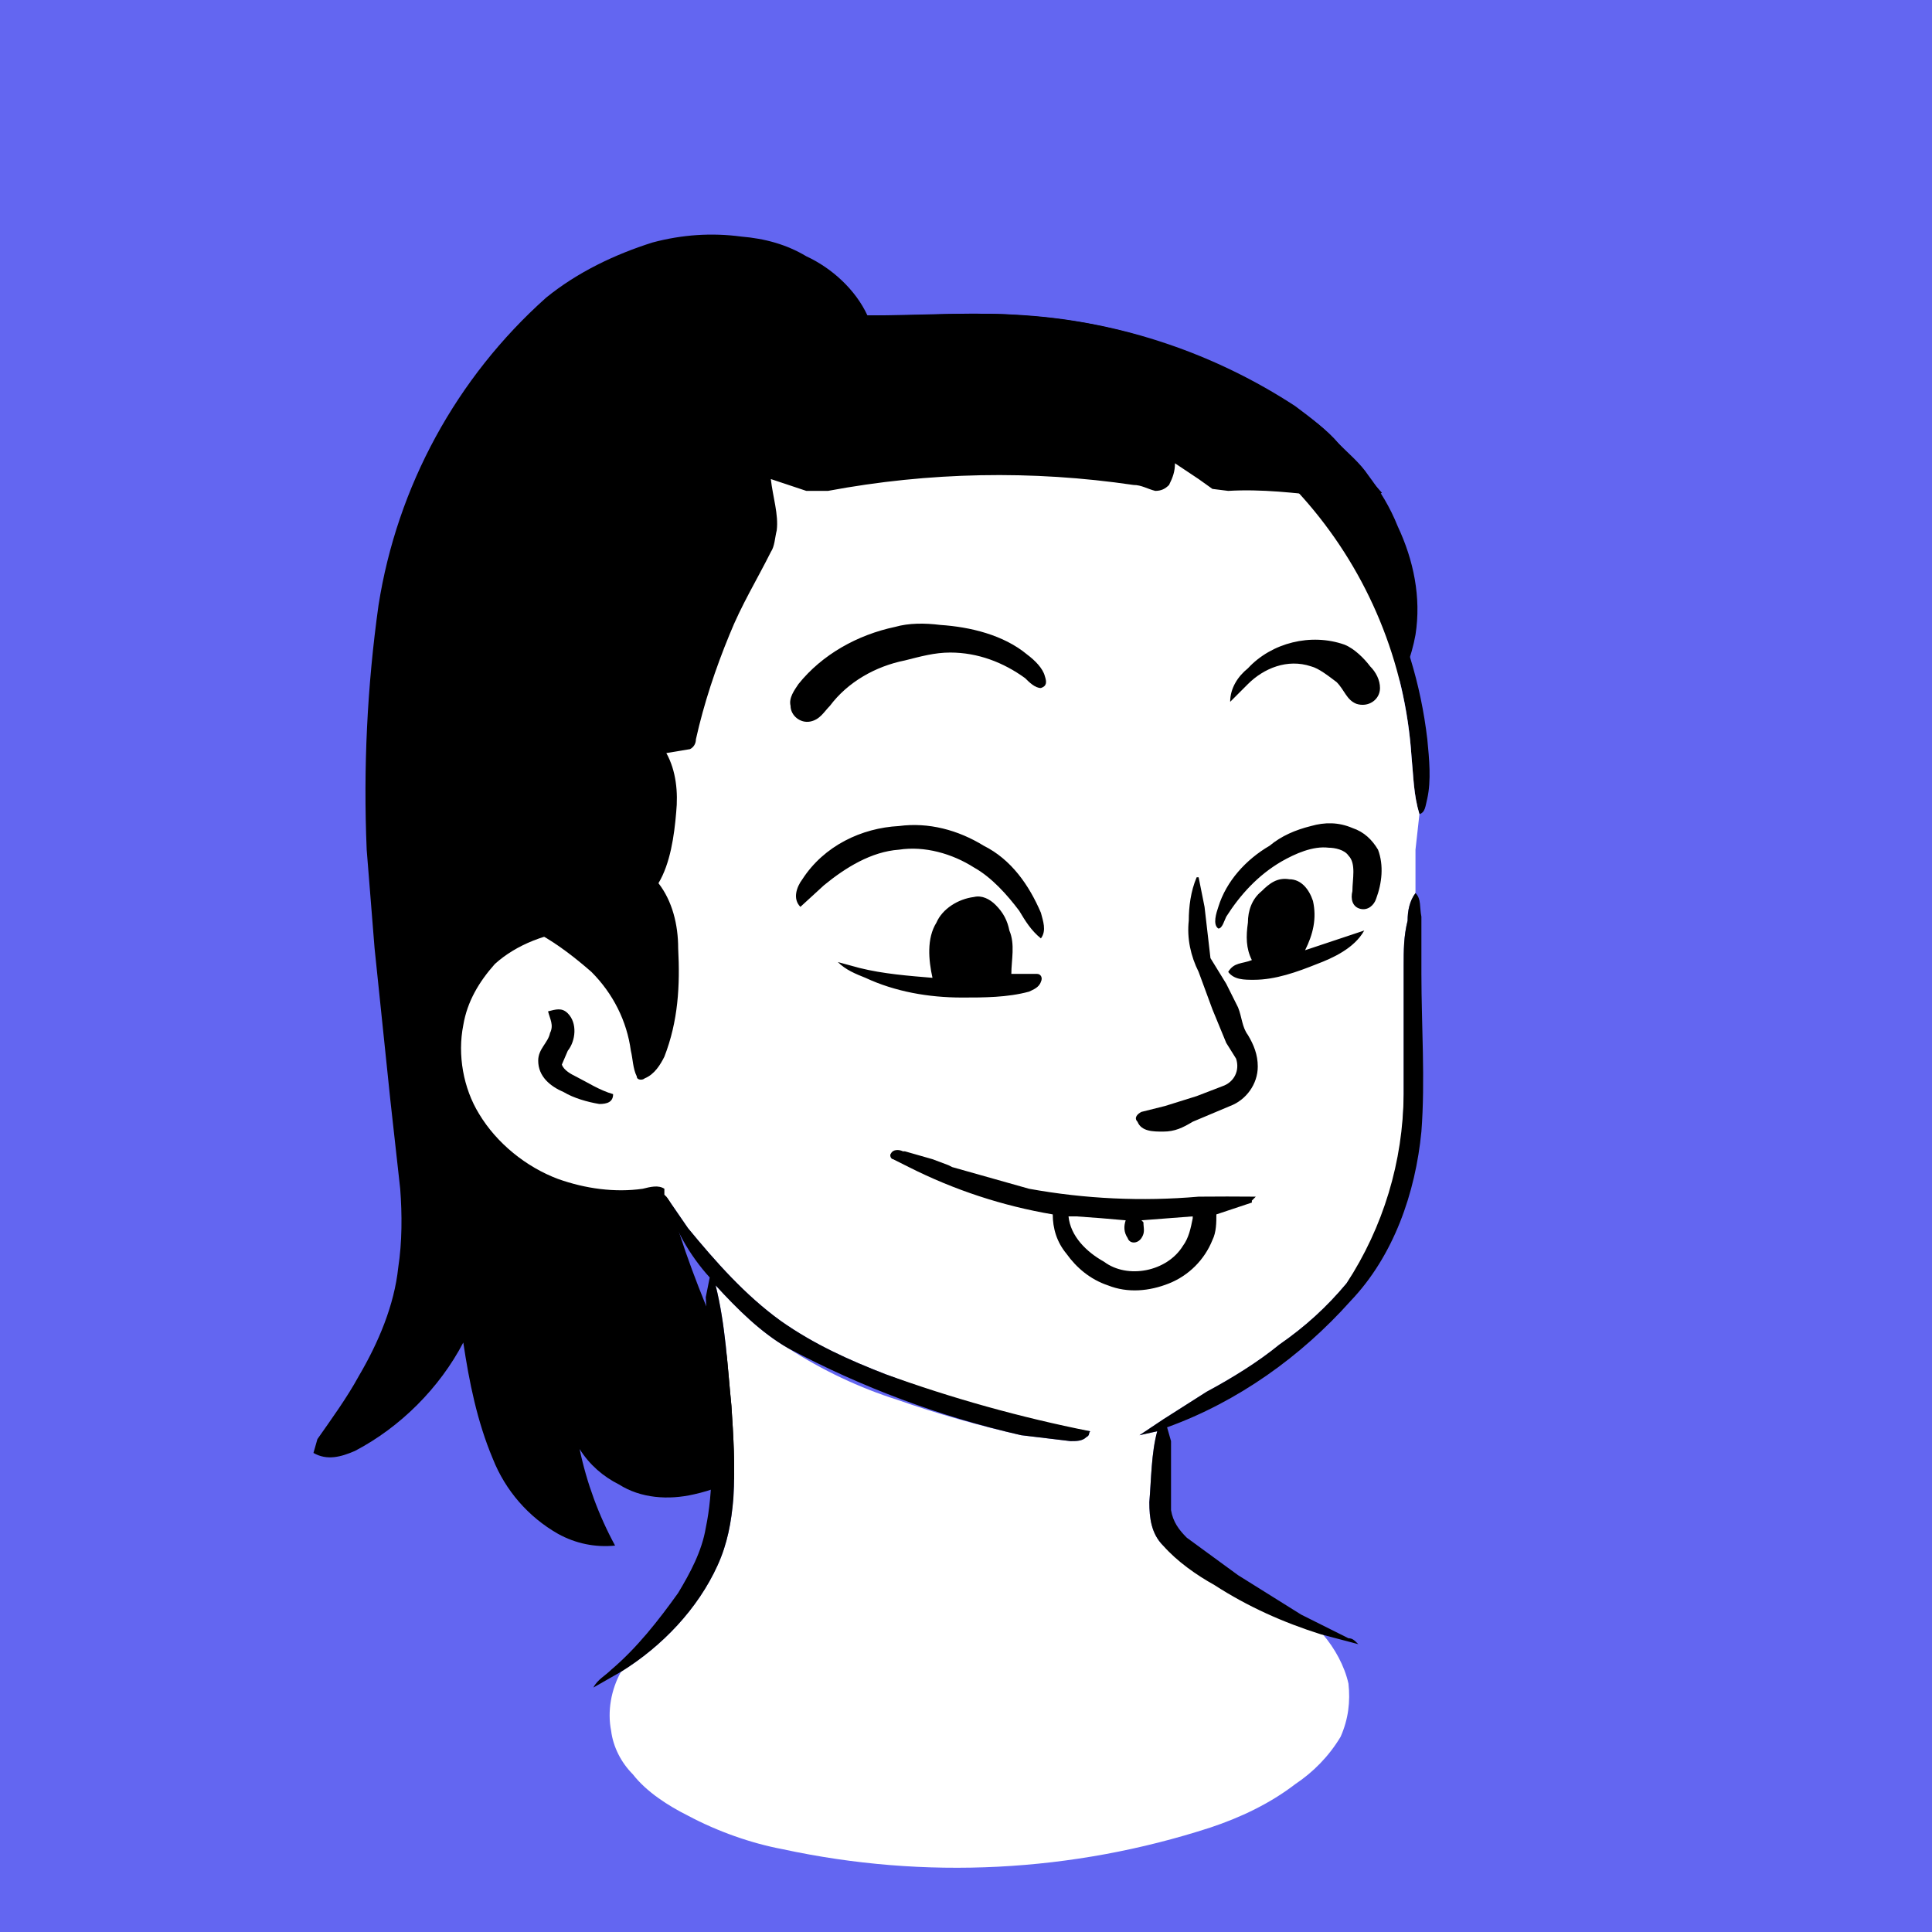
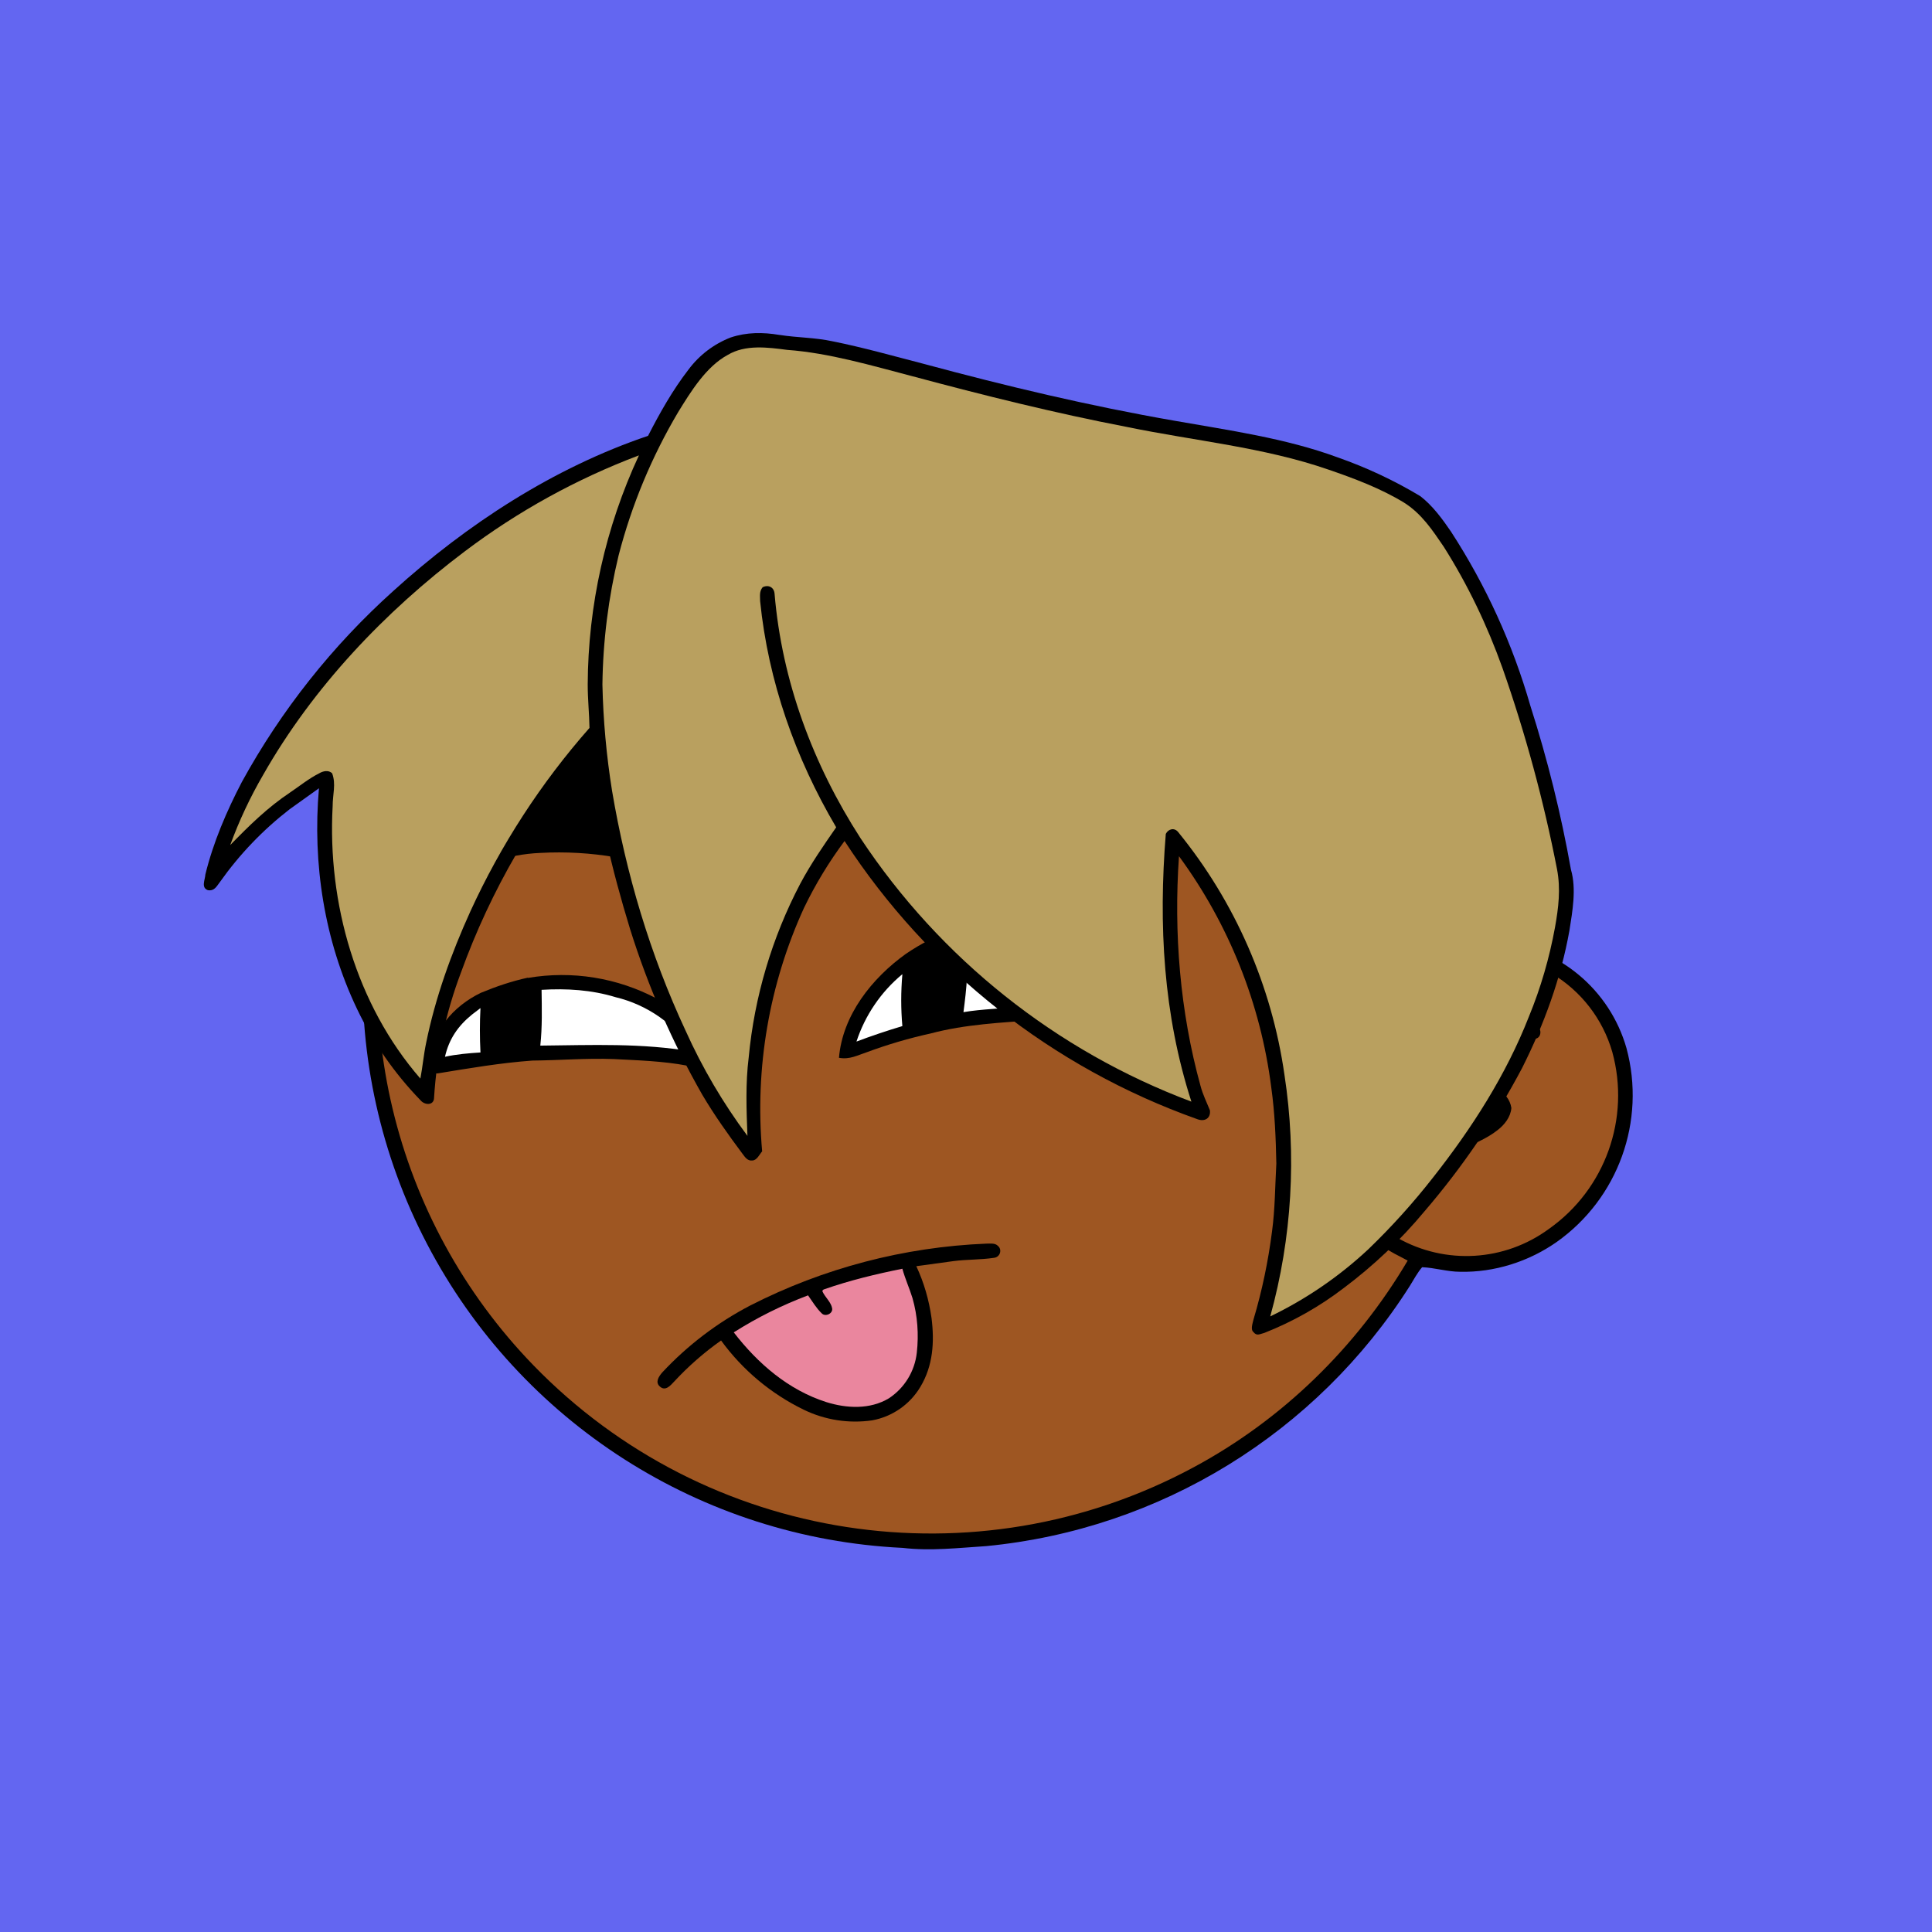
- <svg xmlns="http://www.w3.org/2000/svg" viewBox="0 0 980 980" fill="none" shape-rendering="auto">
+ <svg xmlns="http://www.w3.org/2000/svg" viewBox="0 0 762 762" fill="none" shape-rendering="auto">
  <mask id="viewboxMask">
-     <rect width="980" height="980" rx="0" ry="0" x="0" y="0" fill="#fff" />
+     <rect width="762" height="762" rx="0" ry="0" x="0" y="0" fill="#fff" />
  </mask>
  <g mask="url(#viewboxMask)">
-     <rect fill="#6366f1" width="980" height="980" x="0" y="0" />
-     <g transform="translate(10 -60)">
-       <path d="M366 180c12 1 23 4 33 10 13 6 25 17 31 30 27 0 54-2 81 0a287 287 0 0 1 136 46c8 6 16 12 22 19 5 5 11 10 15 16 6 8 11 16 15 26 8 17 12 36 9 55-2 11-6 22-13 30-3 4-9 5-12 1-7-8-13-19-19-28-14-26-27-51-42-76l-16-1c-3 0-5-2-8-5l-11-8c-1 4-2 8-5 11-1 2-4 3-6 3-4-1-7-3-11-3a344 344 0 0 0-103-4 550 550 0 0 0-63 7l-18-6c1 8 4 17 3 26-1 4 0 7-2 10l-13 23-11 24c-6 16-11 32-14 48-1 2-2 5-4 6l-12 2c5 8 5 18 5 28-1 13-2 27-9 38 7 10 10 21 10 33 2 19 0 39-8 56l-7 10c2 23 6 47 13 70 7 24 17 48 27 71l17 36c1 3 3 7 1 10-2 6-6 10-11 14-7 5-15 8-24 10-13 3-27 2-38-5-8-4-15-10-20-18a180 180 0 0 0 18 49c-10 1-20-1-29-6a76 76 0 0 1-33-38c-8-19-12-39-15-59-12 23-32 43-55 55-7 3-14 5-21 1l2-7c7-10 15-21 21-32 10-17 18-36 20-55 2-13 2-27 1-40l-5-45-8-77-4-50a685 685 0 0 1 6-124 264 264 0 0 1 85-156c16-13 35-22 54-28 15-4 30-5 45-3Z" fill="#000000" />
-       <path d="M495 231a231 231 0 0 1 219 204c1 10 2 21 0 30-1 4-1 7-4 8-3-10-3-19-4-29a220 220 0 0 0-239-205c-42 4-83 19-117 44l-17 13a221 221 0 0 0-78 164c0 23 7 43 15 64h17c3 1 4 4 2 6l-6 2c-15 1-31 7-42 17-8 9-14 19-16 31-3 15 0 32 8 45 9 15 24 27 40 33 14 5 29 7 43 5 4-1 8-2 11 0v3c-5 5-11 6-18 7-16 3-33-1-47-8a86 86 0 0 1-47-58c-4-18-1-37 9-53 8-12 20-21 34-26-7-14-10-28-12-43-2-18-2-35 0-53 1-13 4-25 8-38a227 227 0 0 1 99-122c41-28 92-43 142-41Z" fill="#000" />
-       <path d="M535 244a220 220 0 0 1 171 200c1 10 1 19 4 29l-2 18v22c-3 4-4 9-4 14-2 8-2 15-2 23v65c0 21-3 42-11 61-4 13-10 24-18 35-10 12-21 22-34 31-11 9-24 17-37 24l-22 14-12 8 9-2c-3 11-3 24-4 36 0 8 1 16 7 22a235 235 0 0 0 81 45c6 7 11 16 13 25 1 9 0 18-4 27-6 10-14 18-23 24-13 10-28 17-43 22a417 417 0 0 1-217 11c-16-3-33-9-48-17-10-5-21-12-28-21-6-6-10-14-11-22-2-10 0-21 5-30 21-13 39-32 49-54 5-11 7-22 8-34 1-16 0-32-1-47-2-20-3-41-8-61 11 12 23 24 37 32 17 11 36 20 55 26 20 7 41 13 63 18l25 3c3 0 6 0 8-2 2-1 1-2 2-3l-17-2c-29-7-58-16-87-27-18-7-36-15-53-27-18-13-33-30-47-47l-11-16-1-1v-3c-3-2-7-1-11 0-14 2-29 0-43-5-16-6-31-18-40-33-8-13-11-30-8-45 2-12 8-22 16-31 11-10 27-16 42-17l6-2c2-2 1-5-2-6h-17c-8-21-15-41-15-64-1-14 2-27 5-41a221 221 0 0 1 73-123l17-13a230 230 0 0 1 185-39Z" fill="#ffffff" />
-       <path d="M708 513c3 3 2 7 3 12v29c0 26 2 54 0 80-3 31-14 63-36 86-25 28-57 51-93 64l2 7v35c1 6 4 10 8 14l26 19 32 20 24 12c2 0 3 1 5 3l-19-5c-19-6-37-14-54-25-9-5-19-12-26-20-6-6-7-14-7-22 1-12 1-25 4-36l-9 2 12-8 22-14c13-7 26-15 37-24 13-9 24-19 34-31a178 178 0 0 0 29-96v-65c0-8 0-15 2-23 0-5 1-10 4-14ZM278 574c5 5 4 14 0 19l-3 7c1 3 5 5 7 6 6 3 12 7 19 9 0 4-3 5-7 5-6-1-13-3-18-6-7-3-13-8-13-16 0-6 5-9 6-14 2-4 0-7-1-11 4-1 7-2 10 1ZM328 667l11 16c14 17 29 34 47 47 17 12 35 20 53 27a714 714 0 0 0 104 29c-1 1 0 2-2 3-2 2-5 2-8 2l-25-3a478 478 0 0 1-118-44c-14-8-26-20-37-32 5 20 6 41 8 61 1 15 2 31 1 47-1 12-3 23-8 34-10 22-28 41-49 54l-14 8c2-4 6-6 9-9 13-11 24-25 34-39 6-10 12-21 14-33 4-19 3-39 3-58l-3-59 2-10c-10-11-19-26-22-41Z" fill="#000" />
-       <g fill="#000000">
-         <path d="M446 479c15-2 30 2 43 10 14 7 23 20 29 34 1 4 3 9 0 13-5-4-8-9-11-14-6-8-14-17-23-22-11-7-25-11-38-9-14 1-27 9-38 18l-12 11c-4-4-2-10 1-14 11-17 30-26 49-27ZM676 480c6 2 10 6 13 11 3 8 2 17-1 25-1 3-4 6-8 5s-5-5-4-9c0-6 2-14-2-18-2-3-7-4-10-4-8-1-17 3-24 7-12 7-21 17-28 28-1 2-2 6-4 6-3-2-1-8 0-11 4-13 14-24 26-31 6-5 13-8 21-10 7-2 14-2 21 1Z" />
-         <path d="M644 506c6 0 10 5 12 11 2 9 0 17-4 25l30-10c-5 9-16 14-24 17-10 4-21 8-32 8-5 0-10 0-13-4 3-5 7-4 12-6-3-6-3-12-2-19 0-6 2-12 7-16 4-4 8-7 14-6ZM484 515c4-1 8 1 11 4 4 4 6 8 7 13 3 7 1 15 1 22h13c2 0 3 2 2 4-1 3-4 4-6 5-11 3-23 3-34 3-17 0-34-3-49-10-5-2-10-4-14-8l11 3c12 3 25 4 37 5-2-9-3-20 2-28 3-7 11-12 19-13Z" />
+     <rect fill="#6366f1" width="762" height="762" x="0" y="0" />
+     <path d="M396 164.8a224.8 224.8 0 0 1 104.8 42.4c6.2 4.9 12.5 9.4 18 15a225.4 225.4 0 0 1 71.8 149 58.5 58.5 0 0 1 50.9 42.2 71 71 0 0 1-27.6 76.5c-11 7.7-24.5 12-38 11.7-5 0-10-1.6-15-1.8-1.9 2.2-3.3 4.9-4.8 7.3A223.3 223.3 0 0 1 389 609.8c-11 .7-21.9 2-33 .7a223.7 223.7 0 0 1-178.8-342.3A223.4 223.4 0 0 1 352 163.5c14.6-1.4 29.4-.3 44 1.3Z" fill="#000" />
+     <path fill-rule="evenodd" clip-rule="evenodd" d="M498.8 213.2A216 216 0 0 0 363 169c-13-.2-26.2 1.6-39 4a218 218 0 0 0-113.6 365.5 218.5 218.5 0 0 0 260.4 40.2c35-18.8 64.2-47.3 84.4-81.5l-3-1.6c-2.8-1.4-5.7-3-8-5-2.2-2-.3-5.8 2.7-4.7 1.5.7 3 1.6 4.4 2.4a55 55 0 0 0 59.6-3.6 64.5 64.5 0 0 0 25-69.8 53.1 53.1 0 0 0-24-31 52.6 52.6 0 0 0-47-2.8c-1.6.8-3.4 1.5-5 1.3-2.5-.2-2.8-4.2-.6-5.2 8-4 16.5-5.6 25.4-6.4a217 217 0 0 0-72-146.4c-4.4-4-8.7-8.1-13.9-11.3Zm107.6 196.2c2-1.2 1.3-5.1-1.4-5-2 0-4.2.8-6.2 1.6l-1.4.4a95.1 95.1 0 0 0-25.5 12.4c-2.2 2-2.2 4.4.1 6.2a92 92 0 0 0 5.2 2.8 36 36 0 0 1 13 9.2c-.2 1.9-2 3.4-3.4 4.5l-.2.2c-3.9 3-8.8 5-13.6 7-2.5 1-4.9 2-7.1 3.1-1.7.8-2.6 2.2-1.6 3.9 1 2 3.2 1.1 5 .5l.6-.2 5.4-2.3c5.4-2.3 11-4.5 15.4-8 2.7-2.1 5.1-5.1 5.4-8.7-.5-3.4-2.7-5.7-5.3-7.8a83 83 0 0 0-11.6-7.2l-1.1-.6c5.4-3 10.8-5.6 16.6-7.7l5-1.7a52 52 0 0 0 6.7-2.6Z" fill="#9e5622" />
+     <g transform="translate(-161 -83)">
+       <path d="M559 444.5c11.4-.7 22.5 0 33.2 4.3a45.7 45.7 0 0 1 26.2 23.8c1.4 3.3 3.1 7.5 2.2 11.1-3 3.2-8.5 1-12.5 1-12.7-.6-25.5-.4-38 .6-14 1-28.5 1.7-42 5.3a188 188 0 0 0-25.2 7.4c-3.7 1.2-6.8 3-11 2.2 1.4-16.8 13-31.4 26.4-41a87.3 87.3 0 0 1 40.7-14.7Z" fill="#000" />
+       <path d="M573 450.2a54 54 0 0 1 31.9 13c4.9 4.5 8.3 10.3 10.1 16.7-16.7-2.2-34.3-.9-51 0-7.7 1-15.4 1-23 2.3 1.2-9.2 2.2-18.4 1-27.7 10-3.6 20.3-5.5 31-4.3Z" fill="#fff" />
+       <path d="M369.2 468.7a79.8 79.8 0 0 1 50.9 8.2c8.7 4.8 16.9 12 20.6 21.5.7 2 1.6 4.5-.7 6-2.7 0-5.4-.7-8-1.1-9.4-1.8-19.4-2.1-29-2.6-10.7-.4-21.3.5-32 .6-12.5.9-24.8 3-37 5-2.5.6-3.2-2.4-3.2-4.2.2-12.4 9.1-22.3 19.8-27.5 6-2.5 12.2-4.6 18.6-6Z" fill="#000" />
+       <path d="M516.9 467.3c-.6 7-.6 13.5 0 20.4a278 278 0 0 0-18.1 6.1 58 58 0 0 1 18-26.5ZM374.6 473.4c9.9-.6 19.7 0 29.2 2.9a50.8 50.8 0 0 1 30.6 21.5c-20.2-3.5-40-2.6-60.3-2.4.8-7.4.6-14.7.5-22ZM350.5 480.6c-.3 5.8-.3 11.6 0 17.5-4.7.3-9.4.7-14 1.7 1.6-7 5.1-12.1 10.6-16.6l3.4-2.6Z" fill="#fff" />
+     </g>
+     <g transform="translate(-161 -83)">
+       <path d="M582.3 370.7c14 7 27.8 17.3 36.6 30.5a3 3 0 0 1-4.3 4.2A104.4 104.4 0 0 0 482 425c-1.6 2-4 3.6-6.2 1.2-1.7-2.6-2.3-6-3.3-9-2 4.8-3.9 9.6-6.2 14.1-1.6 3.2-6 1.1-7-1.4-3.1-6.9-6.3-13.8-9-20.8v17c-.2 2 .2 4.3-2.2 5.1-2 .3-4.3-1-5.3-2.9-3.2-5.8-6.2-11.9-9.4-17.8 1 5.5 2.6 11 3 16.6.2 2-2.2 3.4-4 2.3a132.6 132.6 0 0 0-58.3-10 65.3 65.3 0 0 0-36 12.6c-3 2.4-5.2 5.5-8 8.2-1.6.7-3.2-.3-4.9-.7.1-1.9.2-3.7.8-5.6a86.6 86.6 0 0 1 40-50c13.5-7.4 30.1-9 44.6-3.4a57.4 57.4 0 0 1 27.6 24c2.4-2.9 4.3-6 6.8-8.8 1.6-1.5 4.6-1.5 5.6.8 2.6 5.1 4.7 10.5 7 15.7L462 390c.4-1.5.6-3.2 1.6-4.5 1.7-1.2 3-.2 4.7.1l.8 2.6c2-4.8 4.7-9.1 8.4-12.8A62.1 62.1 0 0 1 512 359c23.9-3.6 48.9 1.2 70.4 11.8Z" fill="#000" />
+     </g>
+     <g transform="translate(-161 -83)">
+       <path d="M550 573.5c1.5 0 3.5-.3 4.6.9 1.8 1.5.8 4.5-1.6 4.7-5.3.8-10.7.6-16 1.3l-14.6 2c3 6.4 5 13.3 6 20.4 1.2 9.5.6 18.9-4.4 27.2a28 28 0 0 1-19 13.2 46.5 46.5 0 0 1-27-4.2 87.8 87.8 0 0 1-32.6-27.3 118 118 0 0 0-18.5 16.2c-1.5 1.6-3.5 4-5.7 1.9-1.9-1.7-.3-4 1-5.5a129 129 0 0 1 34.7-26.4 225 225 0 0 1 93.1-24.4Z" fill="#000" />
+       <path d="M516.9 583.4c1.1 4 2.8 7.7 4 11.6 2 7 2.5 14.3 1.7 21.5a24.8 24.8 0 0 1-11 18c-7.5 4.5-16.7 4-24.7 1.5-15-4.8-27-15.2-36.5-27.5 9.3-5.9 19-10.7 29.3-14.6 1.7 2.4 3.3 5.1 5.4 7.1 1.4 1.5 4.5.1 4.1-2-.4-2.4-2.8-4.4-3.8-6.6-.1-.4.1-.7.7-.9 10-3.5 20.4-6 30.8-8.1Z" fill="#EA869E" />
+     </g>
+     <g transform="translate(-161 -83)" />
+     <g transform="translate(-161 -83)" />
+     <g transform="translate(-161 -83)">
+       <path d="M468.5 215.1c7 1.1 13.9 1 20.8 2.5 12 2.4 24 5.8 36 8.9 32.6 8.8 65.4 16.6 98.7 22.4 21.5 3.8 44 6.9 64.6 14.5 11.4 4 22.3 9.1 32.6 15.3 4.8 3.7 8.7 9 12.1 14a255.4 255.4 0 0 1 31.3 68.7 497.2 497.2 0 0 1 16 64.6c2.2 7.6.6 16.3-.6 24-3.4 19-10 37-18.7 54.3a307 307 0 0 1-38.5 56.5A187.8 187.8 0 0 1 691 591a129.6 129.6 0 0 1-31.3 17.7c-1.7.4-3 1.4-4.3-.3-1.3-1-.3-3.6 0-5 3.4-11.4 5.8-23 7.3-34.7 1.2-8.9 1.2-17.9 1.7-26.8-.2-10-.6-20-2-30a195.8 195.8 0 0 0-36.4-91.2c-2.1 30.3.4 61.3 8.5 90.6.9 3.4 2.4 6.4 3.7 9.6.4 3.3-2.2 4.6-5 3.5a276.5 276.5 0 0 1-139.1-109.7 162 162 0 0 0-16 26.4 190.4 190.4 0 0 0-16.5 96c-1 1.1-2 3.5-3.8 3.6-2 .3-3-1.4-4-2.7-5.6-7.5-11-15.1-15.8-23.2a332.2 332.2 0 0 1-28.5-65.4c-7.1-23.2-13-47.3-15.1-71.6a287.3 287.3 0 0 0-51.6 88.8 169 169 0 0 0-10.6 49.3c0 3.2-3.7 3.1-5.4 1a135.3 135.3 0 0 1-25-36c-12.9-27-17.6-57.3-15-87l-11.6 8.3a134.4 134.4 0 0 0-27.4 28.6c-1.4 1.8-2.2 3.7-4.8 3.3-2.8-1-1.1-4.1-1-6.2 3.1-12.7 8.4-25 14.4-36.5a287 287 0 0 1 59.7-75.3c29-26.3 63.2-48.6 100.5-61.2 4.6-9 9.8-18.2 16-26.2a37.8 37.8 0 0 1 16.6-12.6c6.3-2.1 12.7-2.1 19.2-1Z" fill="#000" />
+       <g fill="#b9a05f">
+         <path d="M471.5 221c16.5 1.2 33.3 6.2 49.4 10.4 28 7.5 56 14.5 84.6 20 26.7 5.5 54 8 79.4 16.8 10.2 3.5 20.6 7.4 29.8 13 7 4.4 11.2 10.8 15.7 17.4 9.5 15 17.2 31.1 23.2 47.9a565.8 565.8 0 0 1 21.5 79.3c1.5 7.8.6 15.2-.8 23-2.2 12-5.6 23.8-10.3 35.2-9 23-22.5 44-37.7 63.3a270 270 0 0 1-25.6 28.4 155.5 155.5 0 0 1-38.7 26.5 228 228 0 0 0 5.6-95.3 195.3 195.3 0 0 0-41.9-95.7c-1.5-1.9-3.9-1.3-4.9.7-2.9 35.8-1 71.2 10.1 105.6a270.4 270.4 0 0 1-130.5-103.9c-18.7-29-31-61.9-33.9-96.4-.2-2.6-2.4-3.7-4.7-2.6-1.4 1.7-1 3.5-1 5.5 3.2 31.6 13.9 61.9 30 89.2-5 7.2-10 14.4-14.2 22.3a185 185 0 0 0-20.3 68.4c-1.3 10.4-.9 20.6-.5 31a221.1 221.1 0 0 1-24.4-41.5c-14-30-23.5-62-29-94.6a307 307 0 0 1-3.8-41.9 229 229 0 0 1 6.4-51 218 218 0 0 1 23.5-56.5c5-8.1 11-17.9 19.5-22.5 7-4.2 15.8-3 23.5-2Z" />
+         <path d="M413 262.6a216.8 216.8 0 0 0-20.2 90.4c0 5.7.6 11.4.7 17.1a295.5 295.5 0 0 0-47 72.4c-7.5 16.5-13.8 34-17.4 51.7-1 4.7-1.4 9.5-2.3 14.2-25.3-29.1-36.7-69.2-34.6-107.4 0-4.8 1.4-8.7-.2-13-1.4-1.4-3.6-.9-5.1 0-4 2-7.7 5-11.4 7.5-9 6-16.2 13.1-23.7 20.8a174 174 0 0 1 13-27.7c19.6-34.5 48-64.4 79.6-88.2a275.5 275.5 0 0 1 68.6-37.8Z" />
      </g>
-       <path d="M467 377c15 1 32 5 44 15 4 3 8 7 9 11 1 3 1 5-2 6-3 0-6-3-8-5-11-8-24-13-38-13-8 0-15 2-23 4-15 3-29 11-38 23-3 3-5 7-10 8s-10-3-10-8c-1-4 2-8 4-11 12-15 30-25 49-29 7-2 15-2 23-1ZM672 387c5 2 10 7 13 11 3 3 5 7 5 11 0 6-6 10-12 8-5-2-6-7-10-11-4-3-9-7-13-8-12-4-24 1-32 9l-9 9c0-7 4-13 9-17 12-13 32-18 49-12Z" fill="#000000" />
-       <path d="M597 505h1l3 15 3 26 8 13 6 12c2 5 2 10 5 14 3 5 5 10 5 16 0 9-6 17-14 20l-19 8c-5 3-9 5-15 5-5 0-11 0-13-5-2-2 0-4 2-5l12-3 16-5 13-5c6-2 9-8 7-14l-5-8-7-17-7-19c-4-8-6-17-5-26 0-7 1-15 4-22Z" fill="#000000" />
-       <path fill-rule="evenodd" clip-rule="evenodd" d="m463 648-14-4h-1c-2-1-5-1-6 1-1 1 0 3 1 3l6 3 2 1a257 257 0 0 0 73 24c0 7 2 14 7 20 5 7 12 13 21 16 10 4 21 3 31-1s18-12 22-22c2-4 2-9 2-13l18-6v-1l2-2a1497 1497 0 0 0-29 0 324 324 0 0 1-86-4l-39-11-2-1-8-3Zm69 29c1 10 9 18 18 23 12 9 32 5 40-8 3-4 4-9 5-14v-1l-26 2 1 1c0 3 1 5-1 8s-6 3-7 0c-2-3-2-6-1-9a1036 1036 0 0 0-25-2h-4Z" fill="#000000" />
-       <path d="M508 220a271 271 0 0 1 97 24c14 7 29 14 42 23 8 5 16 11 22 18l22 25c-9 4-18 3-27 2-17-2-34-4-51-3l-8-1-7-5-12-8c0 4-1 7-3 11-2 2-4 3-7 3-4-1-7-3-11-3a470 470 0 0 0-155 3h-11l-18-6c1 9 4 18 3 26-1 4-1 8-3 11-7 14-15 27-21 42-7 17-13 35-17 53 0 2-1 4-3 5l-12 2c5 9 6 20 5 30-1 12-3 26-9 36 7 9 10 21 10 33 1 19 0 37-7 55-2 4-5 9-10 11-1 1-4 1-4-1-2-4-2-9-3-13-2-15-9-29-20-40-8-7-17-14-26-19-6-2-11-4-16-8l-6-8c-12-32-16-67-12-101a285 285 0 0 1 37-113c10-16 22-30 35-43 10-9 20-17 31-23l14-5 32-11 19-2h43c23 0 44-2 67 0Z" fill="#000000" />
    </g>
-     <g transform="translate(10 -60)" />
+     <g transform="translate(-161 -83)" />
  </g>
</svg>
